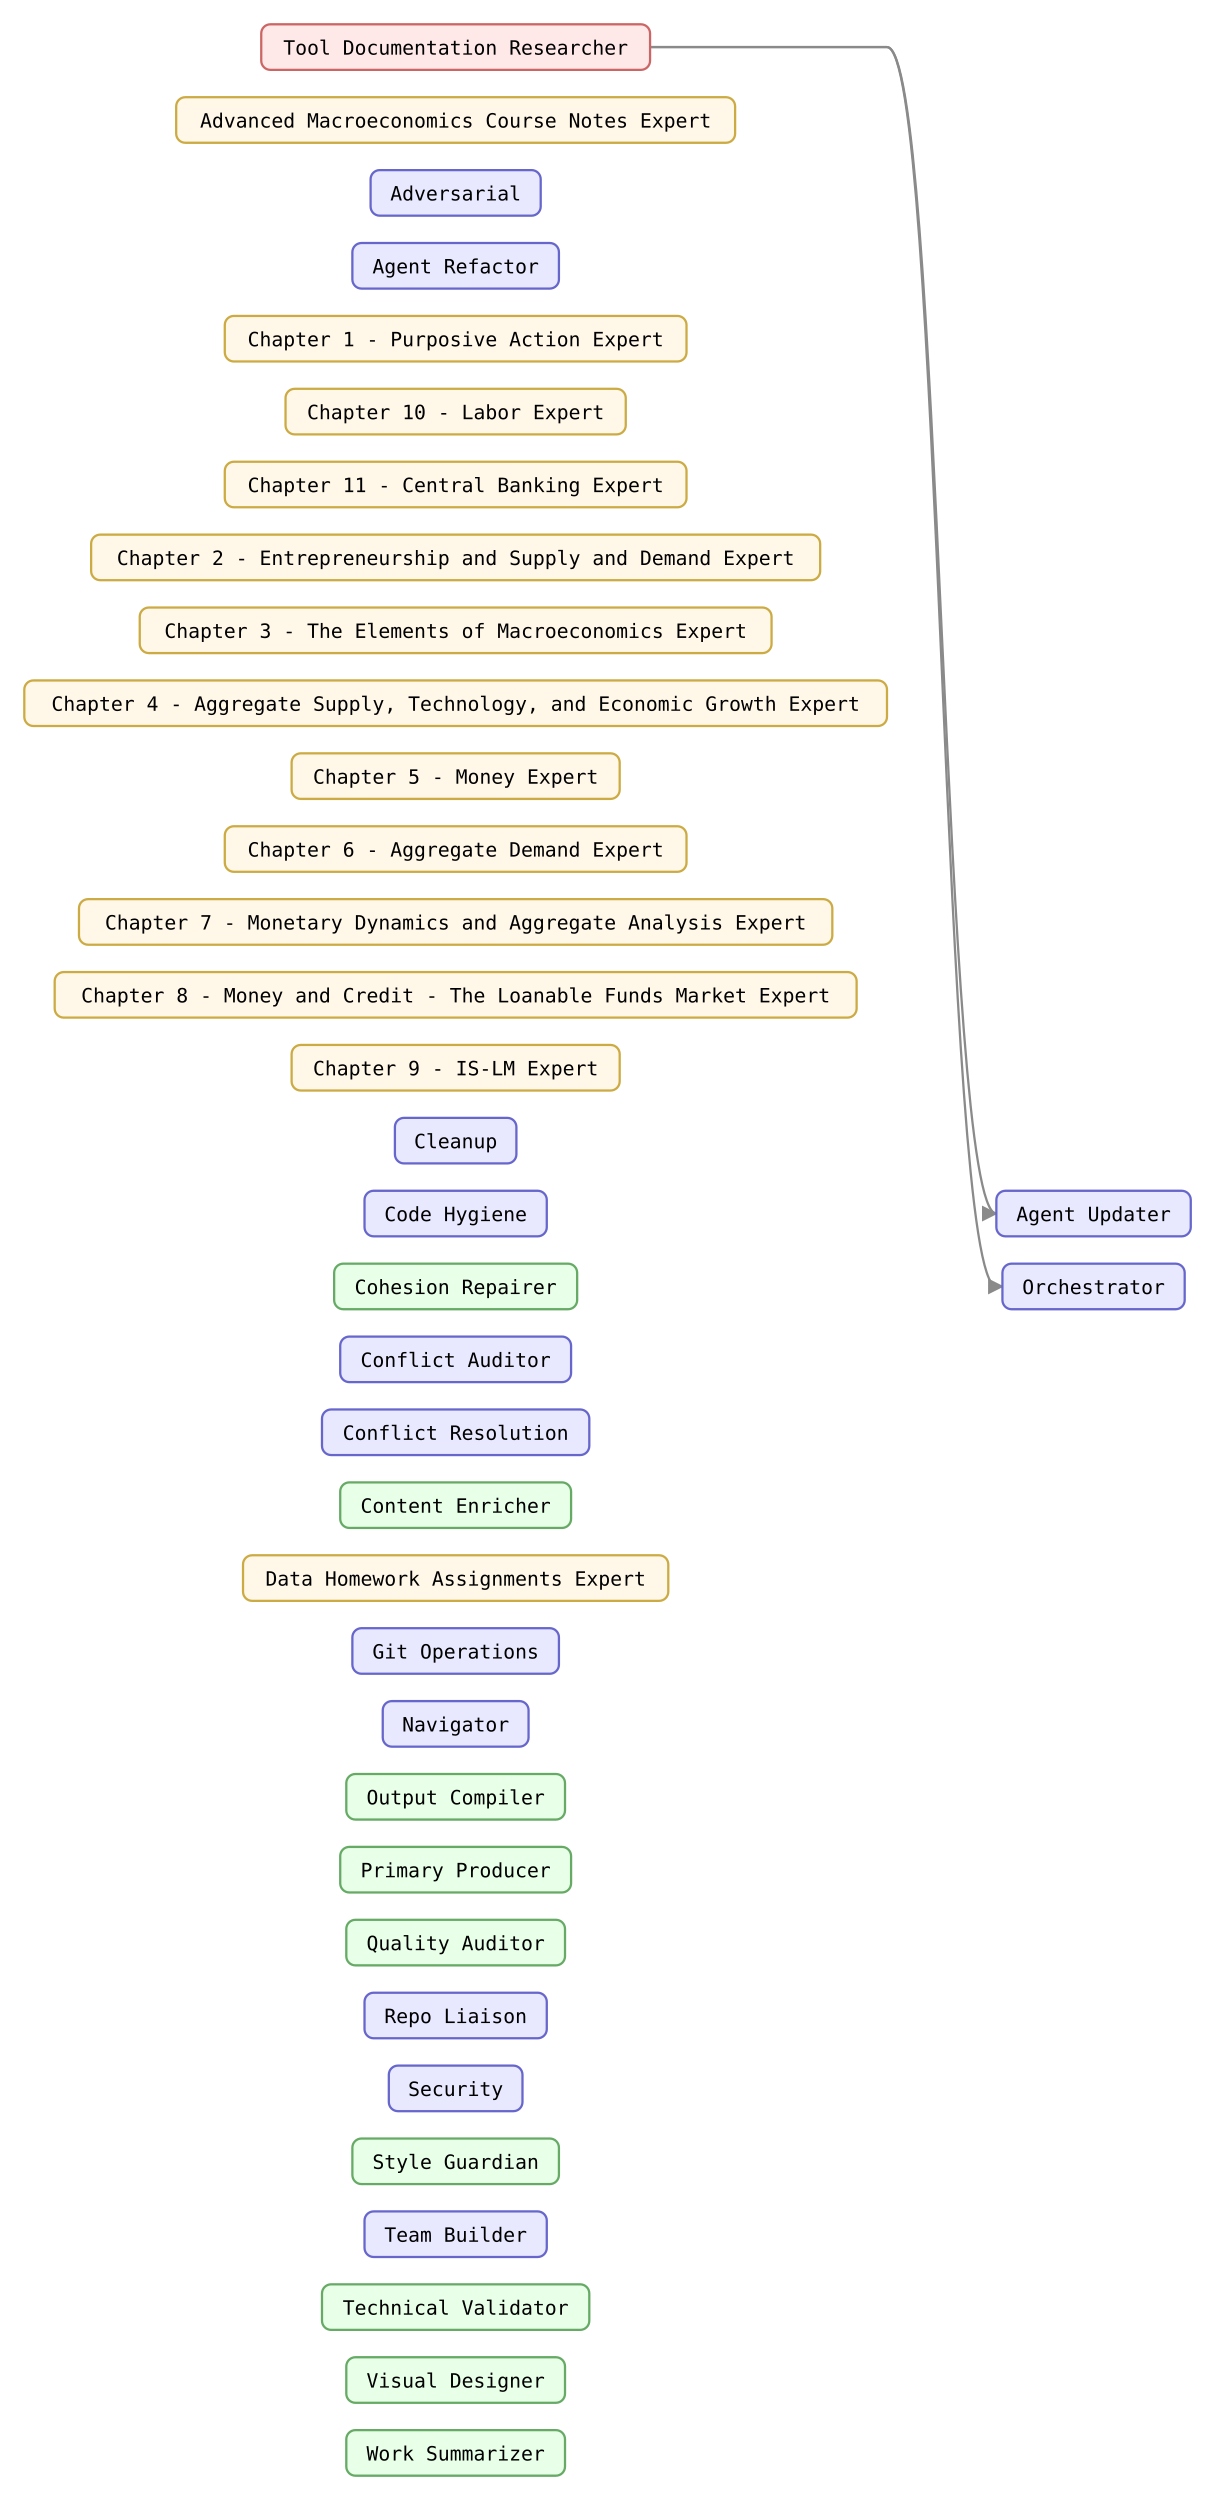
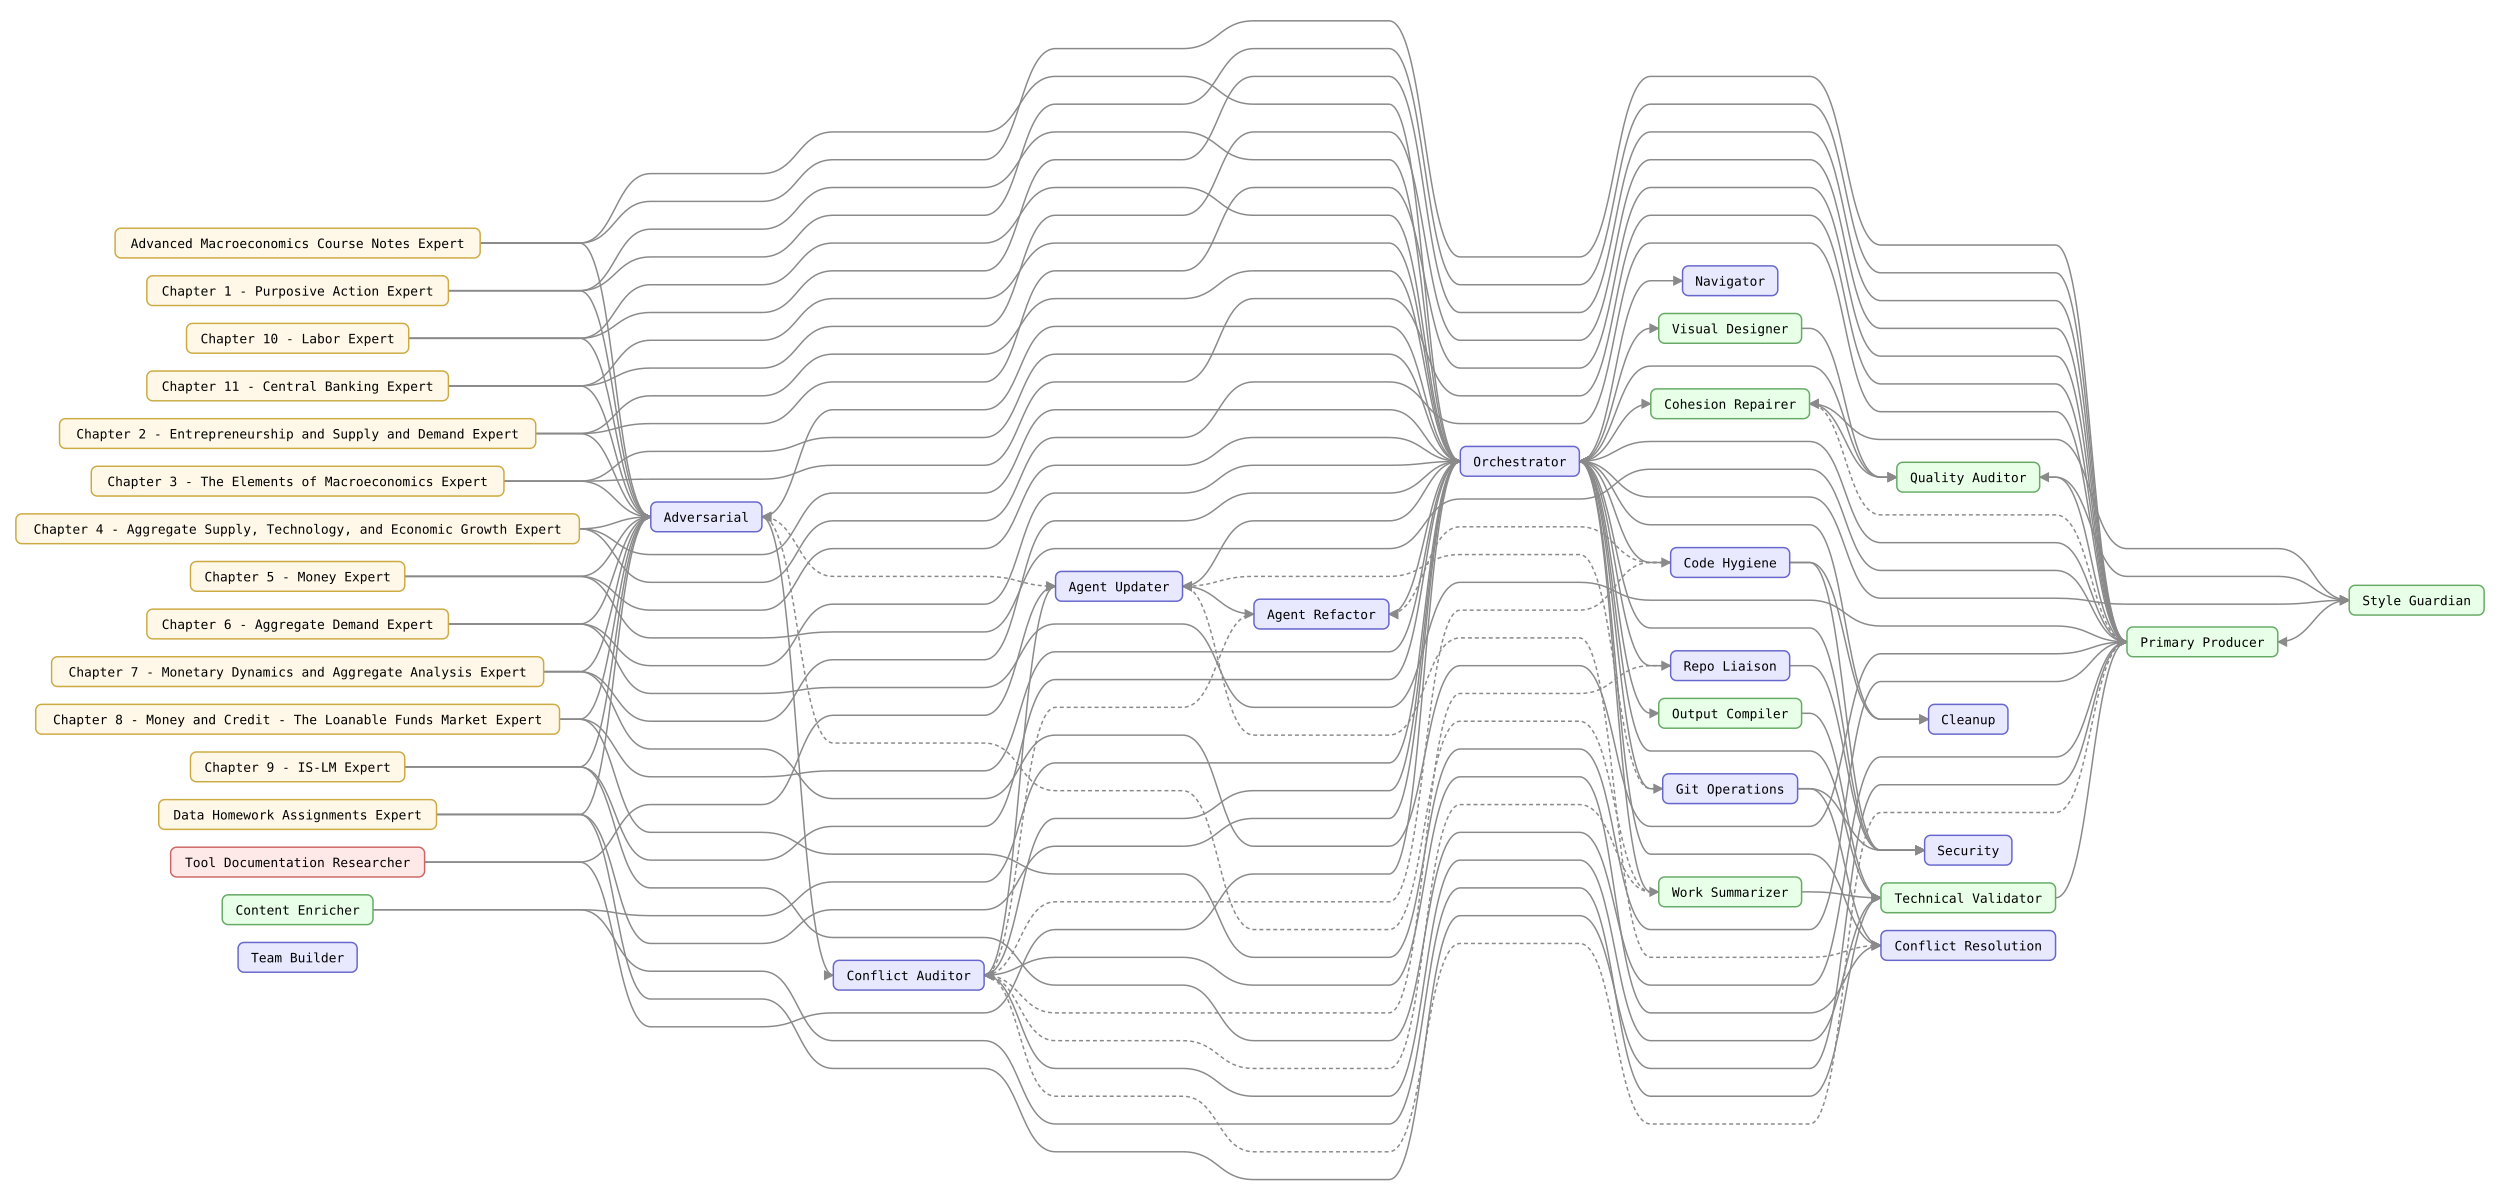
- <svg xmlns="http://www.w3.org/2000/svg" viewBox="0 0 800 1646" width="800" height="1646" font-family="monospace">
+ <svg xmlns="http://www.w3.org/2000/svg" viewBox="0 0 2520 1210" width="2520" height="1210" font-family="monospace">
  <defs>
    <marker id="arrow" viewBox="0 0 10 10" refX="9" refY="5" markerWidth="7" markerHeight="7" orient="auto-start-reverse">
      <polygon points="0,0 10,5 0,10" fill="#8a8a8a" />
    </marker>
  </defs>
-   <path d="M428,31 L584,31 C620,31 620,799 656,799" fill="none" stroke="#8a8a8a" stroke-width="1.5" marker-end="url(#arrow)" />
-   <path d="M428,31 L584,31 C620,31 620,847 656,847 L660,847" fill="none" stroke="#8a8a8a" stroke-width="1.5" marker-end="url(#arrow)" />
-   <rect x="116" y="64" width="368" height="30" rx="6" fill="#fff8e8" stroke="#ccaa44" stroke-width="1.5" />
-   <text x="300" y="84" font-size="13" text-anchor="middle" fill="#000000">Advanced Macroeconomics Course Notes Expert</text>
-   <rect x="244" y="112" width="112" height="30" rx="6" fill="#e8e8ff" stroke="#6666cc" stroke-width="1.5" />
-   <text x="300" y="132" font-size="13" text-anchor="middle" fill="#000000">Adversarial</text>
-   <rect x="232" y="160" width="136" height="30" rx="6" fill="#e8e8ff" stroke="#6666cc" stroke-width="1.5" />
-   <text x="300" y="180" font-size="13" text-anchor="middle" fill="#000000">Agent Refactor</text>
-   <rect x="656" y="784" width="128" height="30" rx="6" fill="#e8e8ff" stroke="#6666cc" stroke-width="1.5" />
-   <text x="720" y="804" font-size="13" text-anchor="middle" fill="#000000">Agent Updater</text>
-   <rect x="148" y="208" width="304" height="30" rx="6" fill="#fff8e8" stroke="#ccaa44" stroke-width="1.5" />
-   <text x="300" y="228" font-size="13" text-anchor="middle" fill="#000000">Chapter 1 - Purposive Action Expert</text>
-   <rect x="188" y="256" width="224" height="30" rx="6" fill="#fff8e8" stroke="#ccaa44" stroke-width="1.5" />
-   <text x="300" y="276" font-size="13" text-anchor="middle" fill="#000000">Chapter 10 - Labor Expert</text>
-   <rect x="148" y="304" width="304" height="30" rx="6" fill="#fff8e8" stroke="#ccaa44" stroke-width="1.5" />
-   <text x="300" y="324" font-size="13" text-anchor="middle" fill="#000000">Chapter 11 - Central Banking Expert</text>
-   <rect x="60" y="352" width="480" height="30" rx="6" fill="#fff8e8" stroke="#ccaa44" stroke-width="1.5" />
-   <text x="300" y="372" font-size="13" text-anchor="middle" fill="#000000">Chapter 2 - Entrepreneurship and Supply and Demand Expert</text>
-   <rect x="92" y="400" width="416" height="30" rx="6" fill="#fff8e8" stroke="#ccaa44" stroke-width="1.5" />
-   <text x="300" y="420" font-size="13" text-anchor="middle" fill="#000000">Chapter 3 - The Elements of Macroeconomics Expert</text>
-   <rect x="16" y="448" width="568" height="30" rx="6" fill="#fff8e8" stroke="#ccaa44" stroke-width="1.5" />
-   <text x="300" y="468" font-size="13" text-anchor="middle" fill="#000000">Chapter 4 - Aggregate Supply, Technology, and Economic Growth Expert</text>
-   <rect x="192" y="496" width="216" height="30" rx="6" fill="#fff8e8" stroke="#ccaa44" stroke-width="1.5" />
-   <text x="300" y="516" font-size="13" text-anchor="middle" fill="#000000">Chapter 5 - Money Expert</text>
-   <rect x="148" y="544" width="304" height="30" rx="6" fill="#fff8e8" stroke="#ccaa44" stroke-width="1.5" />
-   <text x="300" y="564" font-size="13" text-anchor="middle" fill="#000000">Chapter 6 - Aggregate Demand Expert</text>
-   <rect x="52" y="592" width="496" height="30" rx="6" fill="#fff8e8" stroke="#ccaa44" stroke-width="1.5" />
-   <text x="300" y="612" font-size="13" text-anchor="middle" fill="#000000">Chapter 7 - Monetary Dynamics and Aggregate Analysis Expert</text>
-   <rect x="36" y="640" width="528" height="30" rx="6" fill="#fff8e8" stroke="#ccaa44" stroke-width="1.5" />
-   <text x="300" y="660" font-size="13" text-anchor="middle" fill="#000000">Chapter 8 - Money and Credit - The Loanable Funds Market Expert</text>
-   <rect x="192" y="688" width="216" height="30" rx="6" fill="#fff8e8" stroke="#ccaa44" stroke-width="1.5" />
-   <text x="300" y="708" font-size="13" text-anchor="middle" fill="#000000">Chapter 9 - IS-LM Expert</text>
-   <rect x="260" y="736" width="80" height="30" rx="6" fill="#e8e8ff" stroke="#6666cc" stroke-width="1.5" />
-   <text x="300" y="756" font-size="13" text-anchor="middle" fill="#000000">Cleanup</text>
-   <rect x="240" y="784" width="120" height="30" rx="6" fill="#e8e8ff" stroke="#6666cc" stroke-width="1.5" />
-   <text x="300" y="804" font-size="13" text-anchor="middle" fill="#000000">Code Hygiene</text>
-   <rect x="220" y="832" width="160" height="30" rx="6" fill="#e8ffe8" stroke="#66aa66" stroke-width="1.5" />
-   <text x="300" y="852" font-size="13" text-anchor="middle" fill="#000000">Cohesion Repairer</text>
-   <rect x="224" y="880" width="152" height="30" rx="6" fill="#e8e8ff" stroke="#6666cc" stroke-width="1.5" />
-   <text x="300" y="900" font-size="13" text-anchor="middle" fill="#000000">Conflict Auditor</text>
-   <rect x="212" y="928" width="176" height="30" rx="6" fill="#e8e8ff" stroke="#6666cc" stroke-width="1.5" />
-   <text x="300" y="948" font-size="13" text-anchor="middle" fill="#000000">Conflict Resolution</text>
-   <rect x="224" y="976" width="152" height="30" rx="6" fill="#e8ffe8" stroke="#66aa66" stroke-width="1.5" />
-   <text x="300" y="996" font-size="13" text-anchor="middle" fill="#000000">Content Enricher</text>
-   <rect x="160" y="1024" width="280" height="30" rx="6" fill="#fff8e8" stroke="#ccaa44" stroke-width="1.5" />
-   <text x="300" y="1044" font-size="13" text-anchor="middle" fill="#000000">Data Homework Assignments Expert</text>
-   <rect x="232" y="1072" width="136" height="30" rx="6" fill="#e8e8ff" stroke="#6666cc" stroke-width="1.5" />
-   <text x="300" y="1092" font-size="13" text-anchor="middle" fill="#000000">Git Operations</text>
-   <rect x="252" y="1120" width="96" height="30" rx="6" fill="#e8e8ff" stroke="#6666cc" stroke-width="1.5" />
-   <text x="300" y="1140" font-size="13" text-anchor="middle" fill="#000000">Navigator</text>
-   <rect x="660" y="832" width="120" height="30" rx="6" fill="#e8e8ff" stroke="#6666cc" stroke-width="1.5" />
-   <text x="720" y="852" font-size="13" text-anchor="middle" fill="#000000">Orchestrator</text>
-   <rect x="228" y="1168" width="144" height="30" rx="6" fill="#e8ffe8" stroke="#66aa66" stroke-width="1.5" />
-   <text x="300" y="1188" font-size="13" text-anchor="middle" fill="#000000">Output Compiler</text>
-   <rect x="224" y="1216" width="152" height="30" rx="6" fill="#e8ffe8" stroke="#66aa66" stroke-width="1.5" />
-   <text x="300" y="1236" font-size="13" text-anchor="middle" fill="#000000">Primary Producer</text>
-   <rect x="228" y="1264" width="144" height="30" rx="6" fill="#e8ffe8" stroke="#66aa66" stroke-width="1.5" />
-   <text x="300" y="1284" font-size="13" text-anchor="middle" fill="#000000">Quality Auditor</text>
-   <rect x="240" y="1312" width="120" height="30" rx="6" fill="#e8e8ff" stroke="#6666cc" stroke-width="1.5" />
-   <text x="300" y="1332" font-size="13" text-anchor="middle" fill="#000000">Repo Liaison</text>
-   <rect x="256" y="1360" width="88" height="30" rx="6" fill="#e8e8ff" stroke="#6666cc" stroke-width="1.5" />
-   <text x="300" y="1380" font-size="13" text-anchor="middle" fill="#000000">Security</text>
-   <rect x="232" y="1408" width="136" height="30" rx="6" fill="#e8ffe8" stroke="#66aa66" stroke-width="1.5" />
-   <text x="300" y="1428" font-size="13" text-anchor="middle" fill="#000000">Style Guardian</text>
-   <rect x="240" y="1456" width="120" height="30" rx="6" fill="#e8e8ff" stroke="#6666cc" stroke-width="1.5" />
-   <text x="300" y="1476" font-size="13" text-anchor="middle" fill="#000000">Team Builder</text>
-   <rect x="212" y="1504" width="176" height="30" rx="6" fill="#e8ffe8" stroke="#66aa66" stroke-width="1.5" />
-   <text x="300" y="1524" font-size="13" text-anchor="middle" fill="#000000">Technical Validator</text>
-   <rect x="172" y="16" width="256" height="30" rx="6" fill="#ffe8e8" stroke="#cc6666" stroke-width="1.5" />
-   <text x="300" y="36" font-size="13" text-anchor="middle" fill="#000000">Tool Documentation Researcher</text>
-   <rect x="228" y="1552" width="144" height="30" rx="6" fill="#e8ffe8" stroke="#66aa66" stroke-width="1.5" />
-   <text x="300" y="1572" font-size="13" text-anchor="middle" fill="#000000">Visual Designer</text>
-   <rect x="228" y="1600" width="144" height="30" rx="6" fill="#e8ffe8" stroke="#66aa66" stroke-width="1.5" />
-   <text x="300" y="1620" font-size="13" text-anchor="middle" fill="#000000">Work Summarizer</text>
+   <path d="M484,245 L584,245 C620,245 620,521 656,521" fill="none" stroke="#8a8a8a" stroke-width="1.5" marker-end="url(#arrow)" />
+   <path d="M484,245 L584,245 C620,245 620,175 656,175 L768,175 C804,175 804,133 840,133 L992,133 C1028,133 1028,77 1064,77 L1192,77 C1228,77 1228,105 1264,105 L1400,105 C1436,105 1436,465 1472,465" fill="none" stroke="#8a8a8a" stroke-width="1.5" marker-end="url(#arrow)" />
+   <path d="M484,245 L584,245 C620,245 620,203 656,203 L768,203 C804,203 804,161 840,161 L992,161 C1028,161 1028,49 1064,49 L1192,49 C1228,49 1228,21 1264,21 L1400,21 C1436,21 1436,259 1472,259 L1592,259 C1628,259 1628,77 1664,77 L1824,77 C1860,77 1860,247 1896,247 L2072,247 C2108,247 2108,647 2144,647" fill="none" stroke="#8a8a8a" stroke-width="1.5" marker-end="url(#arrow)" />
+   <path d="M768,521 C804,521 804,983 840,983" fill="none" stroke="#8a8a8a" stroke-width="1.5" marker-end="url(#arrow)" />
+   <path d="M768,521 C804,521 804,413 840,413 L992,413 C1028,413 1028,329 1064,329 L1192,329 L1264,329 L1400,329 C1436,329 1436,465 1472,465" fill="none" stroke="#8a8a8a" stroke-width="1.5" marker-start="url(#arrow)" marker-end="url(#arrow)" />
+   <path d="M1264,619 C1228,619 1228,713 1192,713 L1064,713 C1028,713 1028,983 992,983" fill="none" stroke="#8a8a8a" stroke-width="1.5" stroke-dasharray="4,3" marker-end="url(#arrow)" />
+   <path d="M1400,619 C1436,619 1436,465 1472,465" fill="none" stroke="#8a8a8a" stroke-width="1.5" marker-start="url(#arrow)" marker-end="url(#arrow)" />
+   <path d="M1064,591 C1028,591 1028,581 992,581 L840,581 C804,581 804,521 768,521" fill="none" stroke="#8a8a8a" stroke-width="1.5" stroke-dasharray="4,3" marker-end="url(#arrow)" />
+   <path d="M1192,591 C1228,591 1228,619 1264,619" fill="none" stroke="#8a8a8a" stroke-width="1.5" marker-end="url(#arrow)" />
+   <path d="M1064,591 C1028,591 1028,983 992,983" fill="none" stroke="#8a8a8a" stroke-width="1.5" marker-start="url(#arrow)" marker-end="url(#arrow)" />
+   <path d="M1192,591 C1228,591 1228,525 1264,525 L1400,525 C1436,525 1436,465 1472,465" fill="none" stroke="#8a8a8a" stroke-width="1.5" marker-start="url(#arrow)" marker-end="url(#arrow)" />
+   <path d="M452,293 L584,293 C620,293 620,521 656,521" fill="none" stroke="#8a8a8a" stroke-width="1.5" marker-end="url(#arrow)" />
+   <path d="M452,293 L584,293 C620,293 620,231 656,231 L768,231 C804,231 804,189 840,189 L992,189 C1028,189 1028,133 1064,133 L1192,133 C1228,133 1228,161 1264,161 L1400,161 C1436,161 1436,465 1472,465" fill="none" stroke="#8a8a8a" stroke-width="1.5" marker-end="url(#arrow)" />
+   <path d="M452,293 L584,293 C620,293 620,259 656,259 L768,259 C804,259 804,217 840,217 L992,217 C1028,217 1028,105 1064,105 L1192,105 C1228,105 1228,49 1264,49 L1400,49 C1436,49 1436,287 1472,287 L1592,287 C1628,287 1628,105 1664,105 L1824,105 C1860,105 1860,275 1896,275 L2072,275 C2108,275 2108,647 2144,647" fill="none" stroke="#8a8a8a" stroke-width="1.5" marker-end="url(#arrow)" />
+   <path d="M412,341 L584,341 C620,341 620,521 656,521" fill="none" stroke="#8a8a8a" stroke-width="1.5" marker-end="url(#arrow)" />
+   <path d="M412,341 L584,341 C620,341 620,287 656,287 L768,287 C804,287 804,245 840,245 L992,245 C1028,245 1028,189 1064,189 L1192,189 C1228,189 1228,217 1264,217 L1400,217 C1436,217 1436,465 1472,465" fill="none" stroke="#8a8a8a" stroke-width="1.5" marker-end="url(#arrow)" />
+   <path d="M412,341 L584,341 C620,341 620,315 656,315 L768,315 C804,315 804,273 840,273 L992,273 C1028,273 1028,161 1064,161 L1192,161 C1228,161 1228,77 1264,77 L1400,77 C1436,77 1436,315 1472,315 L1592,315 C1628,315 1628,133 1664,133 L1824,133 C1860,133 1860,303 1896,303 L2072,303 C2108,303 2108,647 2144,647" fill="none" stroke="#8a8a8a" stroke-width="1.5" marker-end="url(#arrow)" />
+   <path d="M452,389 L584,389 C620,389 620,521 656,521" fill="none" stroke="#8a8a8a" stroke-width="1.5" marker-end="url(#arrow)" />
+   <path d="M452,389 L584,389 C620,389 620,343 656,343 L768,343 C804,343 804,301 840,301 L992,301 C1028,301 1028,245 1064,245 L1192,245 L1264,245 L1400,245 C1436,245 1436,465 1472,465" fill="none" stroke="#8a8a8a" stroke-width="1.5" marker-end="url(#arrow)" />
+   <path d="M452,389 L584,389 C620,389 620,371 656,371 L768,371 C804,371 804,329 840,329 L992,329 C1028,329 1028,217 1064,217 L1192,217 C1228,217 1228,133 1264,133 L1400,133 C1436,133 1436,343 1472,343 L1592,343 C1628,343 1628,161 1664,161 L1824,161 C1860,161 1860,331 1896,331 L2072,331 C2108,331 2108,647 2144,647" fill="none" stroke="#8a8a8a" stroke-width="1.5" marker-end="url(#arrow)" />
+   <path d="M540,437 L584,437 C620,437 620,521 656,521" fill="none" stroke="#8a8a8a" stroke-width="1.5" marker-end="url(#arrow)" />
+   <path d="M540,437 L584,437 C620,437 620,399 656,399 L768,399 C804,399 804,357 840,357 L992,357 C1028,357 1028,301 1064,301 L1192,301 C1228,301 1228,273 1264,273 L1400,273 C1436,273 1436,465 1472,465" fill="none" stroke="#8a8a8a" stroke-width="1.5" marker-end="url(#arrow)" />
+   <path d="M540,437 L584,437 C620,437 620,427 656,427 L768,427 C804,427 804,385 840,385 L992,385 C1028,385 1028,273 1064,273 L1192,273 C1228,273 1228,189 1264,189 L1400,189 C1436,189 1436,371 1472,371 L1592,371 C1628,371 1628,189 1664,189 L1824,189 C1860,189 1860,359 1896,359 L2072,359 C2108,359 2108,647 2144,647" fill="none" stroke="#8a8a8a" stroke-width="1.5" marker-end="url(#arrow)" />
+   <path d="M508,485 L584,485 C620,485 620,521 656,521" fill="none" stroke="#8a8a8a" stroke-width="1.5" marker-end="url(#arrow)" />
+   <path d="M508,485 L584,485 C620,485 620,455 656,455 L768,455 C804,455 804,441 840,441 L992,441 C1028,441 1028,357 1064,357 L1192,357 L1264,357 L1400,357 C1436,357 1436,465 1472,465" fill="none" stroke="#8a8a8a" stroke-width="1.5" marker-end="url(#arrow)" />
+   <path d="M508,485 L584,485 C620,485 620,483 656,483 L768,483 C804,483 804,469 840,469 L992,469 C1028,469 1028,385 1064,385 L1192,385 C1228,385 1228,301 1264,301 L1400,301 C1436,301 1436,399 1472,399 L1592,399 C1628,399 1628,217 1664,217 L1824,217 C1860,217 1860,387 1896,387 L2072,387 C2108,387 2108,647 2144,647" fill="none" stroke="#8a8a8a" stroke-width="1.5" marker-end="url(#arrow)" />
+   <path d="M584,533 C620,533 620,521 656,521" fill="none" stroke="#8a8a8a" stroke-width="1.5" marker-end="url(#arrow)" />
+   <path d="M584,533 C620,533 620,559 656,559 L768,559 C804,559 804,497 840,497 L992,497 C1028,497 1028,413 1064,413 L1192,413 L1264,413 L1400,413 C1436,413 1436,465 1472,465" fill="none" stroke="#8a8a8a" stroke-width="1.5" marker-end="url(#arrow)" />
+   <path d="M584,533 C620,533 620,587 656,587 L768,587 C804,587 804,525 840,525 L992,525 C1028,525 1028,441 1064,441 L1192,441 C1228,441 1228,385 1264,385 L1400,385 C1436,385 1436,427 1472,427 L1592,427 C1628,427 1628,245 1664,245 L1824,245 C1860,245 1860,415 1896,415 L2072,415 C2108,415 2108,647 2144,647" fill="none" stroke="#8a8a8a" stroke-width="1.5" marker-end="url(#arrow)" />
+   <path d="M408,581 L584,581 C620,581 620,521 656,521" fill="none" stroke="#8a8a8a" stroke-width="1.5" marker-end="url(#arrow)" />
+   <path d="M408,581 L584,581 C620,581 620,615 656,615 L768,615 C804,615 804,553 840,553 L992,553 C1028,553 1028,469 1064,469 L1192,469 C1228,469 1228,441 1264,441 L1400,441 C1436,441 1436,465 1472,465" fill="none" stroke="#8a8a8a" stroke-width="1.5" marker-end="url(#arrow)" />
+   <path d="M408,581 L584,581 C620,581 620,643 656,643 L768,643 C804,643 804,637 840,637 L992,637 C1028,637 1028,553 1064,553 L1192,553 L1264,553 L1400,553 C1436,553 1436,503 1472,503 L1592,503 C1628,503 1628,473 1664,473 L1824,473 C1860,473 1860,575 1896,575 L2072,575 C2108,575 2108,647 2144,647" fill="none" stroke="#8a8a8a" stroke-width="1.5" marker-end="url(#arrow)" />
+   <path d="M452,629 L584,629 C620,629 620,521 656,521" fill="none" stroke="#8a8a8a" stroke-width="1.5" marker-end="url(#arrow)" />
+   <path d="M452,629 L584,629 C620,629 620,671 656,671 L768,671 C804,671 804,609 840,609 L992,609 C1028,609 1028,497 1064,497 L1192,497 C1228,497 1228,469 1264,469 L1400,469 C1436,469 1436,465 1472,465" fill="none" stroke="#8a8a8a" stroke-width="1.5" marker-end="url(#arrow)" />
+   <path d="M452,629 L584,629 C620,629 620,699 656,699 L768,699 C804,699 804,693 840,693 L992,693 C1028,693 1028,629 1064,629 L1192,629 C1228,629 1228,713 1264,713 L1400,713 C1436,713 1436,587 1472,587 L1592,587 C1628,587 1628,605 1664,605 L1824,605 C1860,605 1860,631 1896,631 L2072,631 C2108,631 2108,647 2144,647" fill="none" stroke="#8a8a8a" stroke-width="1.5" marker-end="url(#arrow)" />
+   <path d="M548,677 L584,677 C620,677 620,521 656,521" fill="none" stroke="#8a8a8a" stroke-width="1.5" marker-end="url(#arrow)" />
+   <path d="M548,677 L584,677 C620,677 620,727 656,727 L768,727 C804,727 804,665 840,665 L992,665 C1028,665 1028,525 1064,525 L1192,525 C1228,525 1228,497 1264,497 L1400,497 C1436,497 1436,465 1472,465" fill="none" stroke="#8a8a8a" stroke-width="1.5" marker-end="url(#arrow)" />
+   <path d="M548,677 L584,677 C620,677 620,755 656,755 L768,755 C804,755 804,805 840,805 L992,805 C1028,805 1028,741 1064,741 L1192,741 C1228,741 1228,853 1264,853 L1400,853 C1436,853 1436,671 1472,671 L1592,671 C1628,671 1628,833 1664,833 L1824,833 C1860,833 1860,659 1896,659 L2072,659 C2108,659 2108,647 2144,647" fill="none" stroke="#8a8a8a" stroke-width="1.5" marker-end="url(#arrow)" />
+   <path d="M564,725 L584,725 C620,725 620,521 656,521" fill="none" stroke="#8a8a8a" stroke-width="1.5" marker-end="url(#arrow)" />
+   <path d="M564,725 L584,725 C620,725 620,783 656,783 L768,783 C804,783 804,777 840,777 L992,777 C1028,777 1028,657 1064,657 L1192,657 L1264,657 L1400,657 C1436,657 1436,465 1472,465" fill="none" stroke="#8a8a8a" stroke-width="1.5" marker-end="url(#arrow)" />
+   <path d="M564,725 L584,725 C620,725 620,839 656,839 L768,839 C804,839 804,861 840,861 L992,861 C1028,861 1028,881 1064,881 L1192,881 C1228,881 1228,965 1264,965 L1400,965 C1436,965 1436,755 1472,755 L1592,755 C1628,755 1628,937 1664,937 L1824,937 C1860,937 1860,687 1896,687 L2072,687 C2108,687 2108,647 2144,647" fill="none" stroke="#8a8a8a" stroke-width="1.5" marker-end="url(#arrow)" />
+   <path d="M408,773 L584,773 C620,773 620,521 656,521" fill="none" stroke="#8a8a8a" stroke-width="1.5" marker-end="url(#arrow)" />
+   <path d="M408,773 L584,773 C620,773 620,867 656,867 L768,867 C804,867 804,833 840,833 L992,833 C1028,833 1028,685 1064,685 L1192,685 L1264,685 L1400,685 C1436,685 1436,465 1472,465" fill="none" stroke="#8a8a8a" stroke-width="1.5" marker-end="url(#arrow)" />
+   <path d="M408,773 L584,773 C620,773 620,895 656,895 L768,895 C804,895 804,945 840,945 L992,945 C1028,945 1028,993 1064,993 L1192,993 C1228,993 1228,1049 1264,1049 L1400,1049 C1436,1049 1436,839 1472,839 L1592,839 C1628,839 1628,993 1664,993 L1824,993 C1860,993 1860,763 1896,763 L2072,763 C2108,763 2108,647 2144,647" fill="none" stroke="#8a8a8a" stroke-width="1.5" marker-end="url(#arrow)" />
+   <path d="M1944,725 L1896,725 C1860,725 1860,529 1824,529 L1664,529 C1628,529 1628,465 1592,465" fill="none" stroke="#8a8a8a" stroke-width="1.5" marker-start="url(#arrow)" marker-end="url(#arrow)" />
+   <path d="M1684,567 L1664,567 C1628,567 1628,531 1592,531 L1472,531 C1436,531 1436,619 1400,619" fill="none" stroke="#8a8a8a" stroke-width="1.5" stroke-dasharray="4,3" marker-end="url(#arrow)" />
+   <path d="M1804,567 L1824,567 C1860,567 1860,725 1896,725 L1944,725" fill="none" stroke="#8a8a8a" stroke-width="1.5" marker-end="url(#arrow)" />
+   <path d="M1684,567 L1664,567 C1628,567 1628,615 1592,615 L1472,615 C1436,615 1436,909 1400,909 L1264,909 L1192,909 L1064,909 C1028,909 1028,983 992,983" fill="none" stroke="#8a8a8a" stroke-width="1.5" stroke-dasharray="4,3" marker-end="url(#arrow)" />
+   <path d="M1684,567 L1664,567 C1628,567 1628,465 1592,465" fill="none" stroke="#8a8a8a" stroke-width="1.5" marker-start="url(#arrow)" marker-end="url(#arrow)" />
+   <path d="M1804,567 L1824,567 C1860,567 1860,857 1896,857 L1940,857" fill="none" stroke="#8a8a8a" stroke-width="1.5" marker-end="url(#arrow)" />
+   <path d="M1664,407 C1628,407 1628,465 1592,465" fill="none" stroke="#8a8a8a" stroke-width="1.5" marker-start="url(#arrow)" marker-end="url(#arrow)" />
+   <path d="M1824,407 C1860,407 1860,481 1896,481 L1912,481" fill="none" stroke="#8a8a8a" stroke-width="1.5" marker-start="url(#arrow)" marker-end="url(#arrow)" />
+   <path d="M1824,407 C1860,407 1860,443 1896,443 L2072,443 C2108,443 2108,553 2144,553 L2296,553 C2332,553 2332,605 2368,605" fill="none" stroke="#8a8a8a" stroke-width="1.5" marker-end="url(#arrow)" />
+   <path d="M992,983 C1028,983 1028,965 1064,965 L1192,965 C1228,965 1228,993 1264,993 L1400,993 C1436,993 1436,783 1472,783 L1592,783 C1628,783 1628,1021 1664,1021 L1824,1021 C1860,1021 1860,953 1896,953" fill="none" stroke="#8a8a8a" stroke-width="1.5" marker-end="url(#arrow)" />
+   <path d="M992,983 C1028,983 1028,825 1064,825 L1192,825 C1228,825 1228,797 1264,797 L1400,797 C1436,797 1436,465 1472,465" fill="none" stroke="#8a8a8a" stroke-width="1.5" marker-start="url(#arrow)" marker-end="url(#arrow)" />
+   <path d="M992,983 C1028,983 1028,1077 1064,1077 L1192,1077 C1228,1077 1228,1105 1264,1105 L1400,1105 C1436,1105 1436,867 1472,867 L1592,867 C1628,867 1628,1049 1664,1049 L1824,1049 C1860,1049 1860,905 1896,905" fill="none" stroke="#8a8a8a" stroke-width="1.5" marker-start="url(#arrow)" marker-end="url(#arrow)" />
+   <path d="M1896,953 C1860,953 1860,965 1824,965 L1664,965 C1628,965 1628,643 1592,643 L1472,643 C1436,643 1436,741 1400,741 L1264,741 C1228,741 1228,591 1192,591" fill="none" stroke="#8a8a8a" stroke-width="1.5" stroke-dasharray="4,3" marker-end="url(#arrow)" />
+   <path d="M1896,953 C1860,953 1860,861 1824,861 L1664,861 C1628,861 1628,465 1592,465" fill="none" stroke="#8a8a8a" stroke-width="1.5" marker-start="url(#arrow)" marker-end="url(#arrow)" />
+   <path d="M376,917 L584,917 C620,917 620,923 656,923 L768,923 C804,923 804,889 840,889 L992,889 C1028,889 1028,769 1064,769 L1192,769 L1264,769 L1400,769 C1436,769 1436,465 1472,465" fill="none" stroke="#8a8a8a" stroke-width="1.5" marker-end="url(#arrow)" />
+   <path d="M376,917 L584,917 C620,917 620,979 656,979 L768,979 C804,979 804,1049 840,1049 L992,1049 C1028,1049 1028,1133 1064,1133 L1192,1133 L1264,1133 L1400,1133 C1436,1133 1436,895 1472,895 L1592,895 C1628,895 1628,1105 1664,1105 L1824,1105 C1860,1105 1860,905 1896,905" fill="none" stroke="#8a8a8a" stroke-width="1.5" marker-end="url(#arrow)" />
+   <path d="M440,821 L584,821 C620,821 620,521 656,521" fill="none" stroke="#8a8a8a" stroke-width="1.5" marker-end="url(#arrow)" />
+   <path d="M440,821 L584,821 C620,821 620,951 656,951 L768,951 C804,951 804,917 840,917 L992,917 C1028,917 1028,853 1064,853 L1192,853 C1228,853 1228,825 1264,825 L1400,825 C1436,825 1436,465 1472,465" fill="none" stroke="#8a8a8a" stroke-width="1.5" marker-end="url(#arrow)" />
+   <path d="M440,821 L584,821 C620,821 620,1007 656,1007 L768,1007 C804,1007 804,1077 840,1077 L992,1077 C1028,1077 1028,1161 1064,1161 L1192,1161 C1228,1161 1228,1189 1264,1189 L1400,1189 C1436,1189 1436,923 1472,923 L1592,923 C1628,923 1628,1077 1664,1077 L1824,1077 C1860,1077 1860,791 1896,791 L2072,791 C2108,791 2108,647 2144,647" fill="none" stroke="#8a8a8a" stroke-width="1.5" marker-end="url(#arrow)" />
+   <path d="M1676,795 L1664,795 C1628,795 1628,559 1592,559 L1472,559 C1436,559 1436,581 1400,581 L1264,581 C1228,581 1228,591 1192,591" fill="none" stroke="#8a8a8a" stroke-width="1.5" stroke-dasharray="4,3" marker-end="url(#arrow)" />
+   <path d="M1812,795 L1824,795 C1860,795 1860,953 1896,953" fill="none" stroke="#8a8a8a" stroke-width="1.5" marker-end="url(#arrow)" />
+   <path d="M1676,795 L1664,795 C1628,795 1628,465 1592,465" fill="none" stroke="#8a8a8a" stroke-width="1.5" marker-start="url(#arrow)" marker-end="url(#arrow)" />
+   <path d="M1812,795 L1824,795 C1860,795 1860,857 1896,857 L1940,857" fill="none" stroke="#8a8a8a" stroke-width="1.5" marker-end="url(#arrow)" />
+   <path d="M1696,283 L1664,283 C1628,283 1628,465 1592,465" fill="none" stroke="#8a8a8a" stroke-width="1.5" marker-start="url(#arrow)" marker-end="url(#arrow)" />
+   <path d="M1592,465 C1628,465 1628,719 1664,719 L1672,719" fill="none" stroke="#8a8a8a" stroke-width="1.5" marker-start="url(#arrow)" marker-end="url(#arrow)" />
+   <path d="M1592,465 C1628,465 1628,445 1664,445 L1824,445 C1860,445 1860,547 1896,547 L2072,547 C2108,547 2108,647 2144,647" fill="none" stroke="#8a8a8a" stroke-width="1.5" marker-start="url(#arrow)" marker-end="url(#arrow)" />
+   <path d="M1592,465 C1628,465 1628,369 1664,369 L1824,369 C1860,369 1860,481 1896,481 L1912,481" fill="none" stroke="#8a8a8a" stroke-width="1.5" marker-start="url(#arrow)" marker-end="url(#arrow)" />
+   <path d="M1592,465 C1628,465 1628,671 1664,671 L1684,671" fill="none" stroke="#8a8a8a" stroke-width="1.5" marker-start="url(#arrow)" marker-end="url(#arrow)" />
+   <path d="M1592,465 C1628,465 1628,633 1664,633 L1824,633 C1860,633 1860,857 1896,857 L1940,857" fill="none" stroke="#8a8a8a" stroke-width="1.5" marker-start="url(#arrow)" marker-end="url(#arrow)" />
+   <path d="M1592,465 C1628,465 1628,501 1664,501 L1824,501 C1860,501 1860,603 1896,603 L2072,603 C2108,603 2108,609 2144,609 L2296,609 C2332,609 2332,605 2368,605" fill="none" stroke="#8a8a8a" stroke-width="1.5" marker-start="url(#arrow)" marker-end="url(#arrow)" />
+   <path d="M1592,465 C1628,465 1628,757 1664,757 L1824,757 C1860,757 1860,905 1896,905" fill="none" stroke="#8a8a8a" stroke-width="1.5" marker-start="url(#arrow)" marker-end="url(#arrow)" />
+   <path d="M1592,465 C1628,465 1628,331 1664,331 L1672,331" fill="none" stroke="#8a8a8a" stroke-width="1.5" marker-start="url(#arrow)" marker-end="url(#arrow)" />
+   <path d="M1592,465 C1628,465 1628,899 1664,899 L1672,899" fill="none" stroke="#8a8a8a" stroke-width="1.5" marker-start="url(#arrow)" marker-end="url(#arrow)" />
+   <path d="M1816,719 L1824,719 C1860,719 1860,905 1896,905" fill="none" stroke="#8a8a8a" stroke-width="1.5" marker-end="url(#arrow)" />
+   <path d="M2144,647 C2108,647 2108,519 2072,519 L1896,519 C1860,519 1860,407 1824,407" fill="none" stroke="#8a8a8a" stroke-width="1.5" stroke-dasharray="4,3" marker-end="url(#arrow)" />
+   <path d="M2144,647 C2108,647 2108,819 2072,819 L1896,819 C1860,819 1860,1133 1824,1133 L1664,1133 C1628,1133 1628,951 1592,951 L1472,951 C1436,951 1436,1161 1400,1161 L1264,1161 C1228,1161 1228,1105 1192,1105 L1064,1105 C1028,1105 1028,983 992,983" fill="none" stroke="#8a8a8a" stroke-width="1.5" stroke-dasharray="4,3" marker-end="url(#arrow)" />
+   <path d="M2144,647 C2108,647 2108,481 2072,481 L2056,481" fill="none" stroke="#8a8a8a" stroke-width="1.5" marker-start="url(#arrow)" marker-end="url(#arrow)" />
+   <path d="M2296,647 C2332,647 2332,605 2368,605" fill="none" stroke="#8a8a8a" stroke-width="1.5" marker-start="url(#arrow)" marker-end="url(#arrow)" />
+   <path d="M2056,481 L2072,481 C2108,481 2108,581 2144,581 L2296,581 C2332,581 2332,605 2368,605" fill="none" stroke="#8a8a8a" stroke-width="1.5" marker-end="url(#arrow)" />
+   <path d="M1684,671 L1664,671 C1628,671 1628,699 1592,699 L1472,699 C1436,699 1436,1021 1400,1021 L1264,1021 L1192,1021 L1064,1021 C1028,1021 1028,983 992,983" fill="none" stroke="#8a8a8a" stroke-width="1.5" stroke-dasharray="4,3" marker-end="url(#arrow)" />
+   <path d="M1804,671 L1824,671 C1860,671 1860,857 1896,857 L1940,857" fill="none" stroke="#8a8a8a" stroke-width="1.5" marker-end="url(#arrow)" />
+   <path d="M2072,905 C2108,905 2108,647 2144,647" fill="none" stroke="#8a8a8a" stroke-width="1.5" marker-end="url(#arrow)" />
+   <path d="M428,869 L584,869 C620,869 620,811 656,811 L768,811 C804,811 804,721 840,721 L992,721 C1028,721 1028,591 1064,591" fill="none" stroke="#8a8a8a" stroke-width="1.5" marker-end="url(#arrow)" />
+   <path d="M428,869 L584,869 C620,869 620,1035 656,1035 L768,1035 C804,1035 804,1021 840,1021 L992,1021 C1028,1021 1028,937 1064,937 L1192,937 C1228,937 1228,881 1264,881 L1400,881 C1436,881 1436,465 1472,465" fill="none" stroke="#8a8a8a" stroke-width="1.5" marker-end="url(#arrow)" />
+   <path d="M1816,331 L1824,331 C1860,331 1860,481 1896,481 L1912,481" fill="none" stroke="#8a8a8a" stroke-width="1.5" marker-end="url(#arrow)" />
+   <path d="M1672,899 L1664,899 C1628,899 1628,727 1592,727 L1472,727 C1436,727 1436,937 1400,937 L1264,937 C1228,937 1228,797 1192,797 L1064,797 C1028,797 1028,749 992,749 L840,749 C804,749 804,521 768,521" fill="none" stroke="#8a8a8a" stroke-width="1.5" stroke-dasharray="4,3" marker-end="url(#arrow)" />
+   <path d="M1672,899 L1664,899 C1628,899 1628,811 1592,811 L1472,811 C1436,811 1436,1077 1400,1077 L1264,1077 C1228,1077 1228,1049 1192,1049 L1064,1049 C1028,1049 1028,983 992,983" fill="none" stroke="#8a8a8a" stroke-width="1.5" stroke-dasharray="4,3" marker-end="url(#arrow)" />
+   <path d="M1816,899 L1824,899 C1860,899 1860,905 1896,905" fill="none" stroke="#8a8a8a" stroke-width="1.5" marker-end="url(#arrow)" />
+   <rect x="116" y="230" width="368" height="30" rx="6" fill="#fff8e8" stroke="#ccaa44" stroke-width="1.5" />
+   <text x="300" y="250" font-size="13" text-anchor="middle" fill="#000000">Advanced Macroeconomics Course Notes Expert</text>
+   <rect x="656" y="506" width="112" height="30" rx="6" fill="#e8e8ff" stroke="#6666cc" stroke-width="1.5" />
+   <text x="712" y="526" font-size="13" text-anchor="middle" fill="#000000">Adversarial</text>
+   <rect x="1264" y="604" width="136" height="30" rx="6" fill="#e8e8ff" stroke="#6666cc" stroke-width="1.5" />
+   <text x="1332" y="624" font-size="13" text-anchor="middle" fill="#000000">Agent Refactor</text>
+   <rect x="1064" y="576" width="128" height="30" rx="6" fill="#e8e8ff" stroke="#6666cc" stroke-width="1.5" />
+   <text x="1128" y="596" font-size="13" text-anchor="middle" fill="#000000">Agent Updater</text>
+   <rect x="148" y="278" width="304" height="30" rx="6" fill="#fff8e8" stroke="#ccaa44" stroke-width="1.5" />
+   <text x="300" y="298" font-size="13" text-anchor="middle" fill="#000000">Chapter 1 - Purposive Action Expert</text>
+   <rect x="188" y="326" width="224" height="30" rx="6" fill="#fff8e8" stroke="#ccaa44" stroke-width="1.5" />
+   <text x="300" y="346" font-size="13" text-anchor="middle" fill="#000000">Chapter 10 - Labor Expert</text>
+   <rect x="148" y="374" width="304" height="30" rx="6" fill="#fff8e8" stroke="#ccaa44" stroke-width="1.5" />
+   <text x="300" y="394" font-size="13" text-anchor="middle" fill="#000000">Chapter 11 - Central Banking Expert</text>
+   <rect x="60" y="422" width="480" height="30" rx="6" fill="#fff8e8" stroke="#ccaa44" stroke-width="1.5" />
+   <text x="300" y="442" font-size="13" text-anchor="middle" fill="#000000">Chapter 2 - Entrepreneurship and Supply and Demand Expert</text>
+   <rect x="92" y="470" width="416" height="30" rx="6" fill="#fff8e8" stroke="#ccaa44" stroke-width="1.5" />
+   <text x="300" y="490" font-size="13" text-anchor="middle" fill="#000000">Chapter 3 - The Elements of Macroeconomics Expert</text>
+   <rect x="16" y="518" width="568" height="30" rx="6" fill="#fff8e8" stroke="#ccaa44" stroke-width="1.5" />
+   <text x="300" y="538" font-size="13" text-anchor="middle" fill="#000000">Chapter 4 - Aggregate Supply, Technology, and Economic Growth Expert</text>
+   <rect x="192" y="566" width="216" height="30" rx="6" fill="#fff8e8" stroke="#ccaa44" stroke-width="1.5" />
+   <text x="300" y="586" font-size="13" text-anchor="middle" fill="#000000">Chapter 5 - Money Expert</text>
+   <rect x="148" y="614" width="304" height="30" rx="6" fill="#fff8e8" stroke="#ccaa44" stroke-width="1.5" />
+   <text x="300" y="634" font-size="13" text-anchor="middle" fill="#000000">Chapter 6 - Aggregate Demand Expert</text>
+   <rect x="52" y="662" width="496" height="30" rx="6" fill="#fff8e8" stroke="#ccaa44" stroke-width="1.5" />
+   <text x="300" y="682" font-size="13" text-anchor="middle" fill="#000000">Chapter 7 - Monetary Dynamics and Aggregate Analysis Expert</text>
+   <rect x="36" y="710" width="528" height="30" rx="6" fill="#fff8e8" stroke="#ccaa44" stroke-width="1.5" />
+   <text x="300" y="730" font-size="13" text-anchor="middle" fill="#000000">Chapter 8 - Money and Credit - The Loanable Funds Market Expert</text>
+   <rect x="192" y="758" width="216" height="30" rx="6" fill="#fff8e8" stroke="#ccaa44" stroke-width="1.5" />
+   <text x="300" y="778" font-size="13" text-anchor="middle" fill="#000000">Chapter 9 - IS-LM Expert</text>
+   <rect x="1944" y="710" width="80" height="30" rx="6" fill="#e8e8ff" stroke="#6666cc" stroke-width="1.5" />
+   <text x="1984" y="730" font-size="13" text-anchor="middle" fill="#000000">Cleanup</text>
+   <rect x="1684" y="552" width="120" height="30" rx="6" fill="#e8e8ff" stroke="#6666cc" stroke-width="1.5" />
+   <text x="1744" y="572" font-size="13" text-anchor="middle" fill="#000000">Code Hygiene</text>
+   <rect x="1664" y="392" width="160" height="30" rx="6" fill="#e8ffe8" stroke="#66aa66" stroke-width="1.5" />
+   <text x="1744" y="412" font-size="13" text-anchor="middle" fill="#000000">Cohesion Repairer</text>
+   <rect x="840" y="968" width="152" height="30" rx="6" fill="#e8e8ff" stroke="#6666cc" stroke-width="1.5" />
+   <text x="916" y="988" font-size="13" text-anchor="middle" fill="#000000">Conflict Auditor</text>
+   <rect x="1896" y="938" width="176" height="30" rx="6" fill="#e8e8ff" stroke="#6666cc" stroke-width="1.5" />
+   <text x="1984" y="958" font-size="13" text-anchor="middle" fill="#000000">Conflict Resolution</text>
+   <rect x="224" y="902" width="152" height="30" rx="6" fill="#e8ffe8" stroke="#66aa66" stroke-width="1.5" />
+   <text x="300" y="922" font-size="13" text-anchor="middle" fill="#000000">Content Enricher</text>
+   <rect x="160" y="806" width="280" height="30" rx="6" fill="#fff8e8" stroke="#ccaa44" stroke-width="1.5" />
+   <text x="300" y="826" font-size="13" text-anchor="middle" fill="#000000">Data Homework Assignments Expert</text>
+   <rect x="1676" y="780" width="136" height="30" rx="6" fill="#e8e8ff" stroke="#6666cc" stroke-width="1.5" />
+   <text x="1744" y="800" font-size="13" text-anchor="middle" fill="#000000">Git Operations</text>
+   <rect x="1696" y="268" width="96" height="30" rx="6" fill="#e8e8ff" stroke="#6666cc" stroke-width="1.5" />
+   <text x="1744" y="288" font-size="13" text-anchor="middle" fill="#000000">Navigator</text>
+   <rect x="1472" y="450" width="120" height="30" rx="6" fill="#e8e8ff" stroke="#6666cc" stroke-width="1.5" />
+   <text x="1532" y="470" font-size="13" text-anchor="middle" fill="#000000">Orchestrator</text>
+   <rect x="1672" y="704" width="144" height="30" rx="6" fill="#e8ffe8" stroke="#66aa66" stroke-width="1.5" />
+   <text x="1744" y="724" font-size="13" text-anchor="middle" fill="#000000">Output Compiler</text>
+   <rect x="2144" y="632" width="152" height="30" rx="6" fill="#e8ffe8" stroke="#66aa66" stroke-width="1.5" />
+   <text x="2220" y="652" font-size="13" text-anchor="middle" fill="#000000">Primary Producer</text>
+   <rect x="1912" y="466" width="144" height="30" rx="6" fill="#e8ffe8" stroke="#66aa66" stroke-width="1.5" />
+   <text x="1984" y="486" font-size="13" text-anchor="middle" fill="#000000">Quality Auditor</text>
+   <rect x="1684" y="656" width="120" height="30" rx="6" fill="#e8e8ff" stroke="#6666cc" stroke-width="1.5" />
+   <text x="1744" y="676" font-size="13" text-anchor="middle" fill="#000000">Repo Liaison</text>
+   <rect x="1940" y="842" width="88" height="30" rx="6" fill="#e8e8ff" stroke="#6666cc" stroke-width="1.5" />
+   <text x="1984" y="862" font-size="13" text-anchor="middle" fill="#000000">Security</text>
+   <rect x="2368" y="590" width="136" height="30" rx="6" fill="#e8ffe8" stroke="#66aa66" stroke-width="1.5" />
+   <text x="2436" y="610" font-size="13" text-anchor="middle" fill="#000000">Style Guardian</text>
+   <rect x="240" y="950" width="120" height="30" rx="6" fill="#e8e8ff" stroke="#6666cc" stroke-width="1.5" />
+   <text x="300" y="970" font-size="13" text-anchor="middle" fill="#000000">Team Builder</text>
+   <rect x="1896" y="890" width="176" height="30" rx="6" fill="#e8ffe8" stroke="#66aa66" stroke-width="1.5" />
+   <text x="1984" y="910" font-size="13" text-anchor="middle" fill="#000000">Technical Validator</text>
+   <rect x="172" y="854" width="256" height="30" rx="6" fill="#ffe8e8" stroke="#cc6666" stroke-width="1.5" />
+   <text x="300" y="874" font-size="13" text-anchor="middle" fill="#000000">Tool Documentation Researcher</text>
+   <rect x="1672" y="316" width="144" height="30" rx="6" fill="#e8ffe8" stroke="#66aa66" stroke-width="1.5" />
+   <text x="1744" y="336" font-size="13" text-anchor="middle" fill="#000000">Visual Designer</text>
+   <rect x="1672" y="884" width="144" height="30" rx="6" fill="#e8ffe8" stroke="#66aa66" stroke-width="1.5" />
+   <text x="1744" y="904" font-size="13" text-anchor="middle" fill="#000000">Work Summarizer</text>
</svg>
